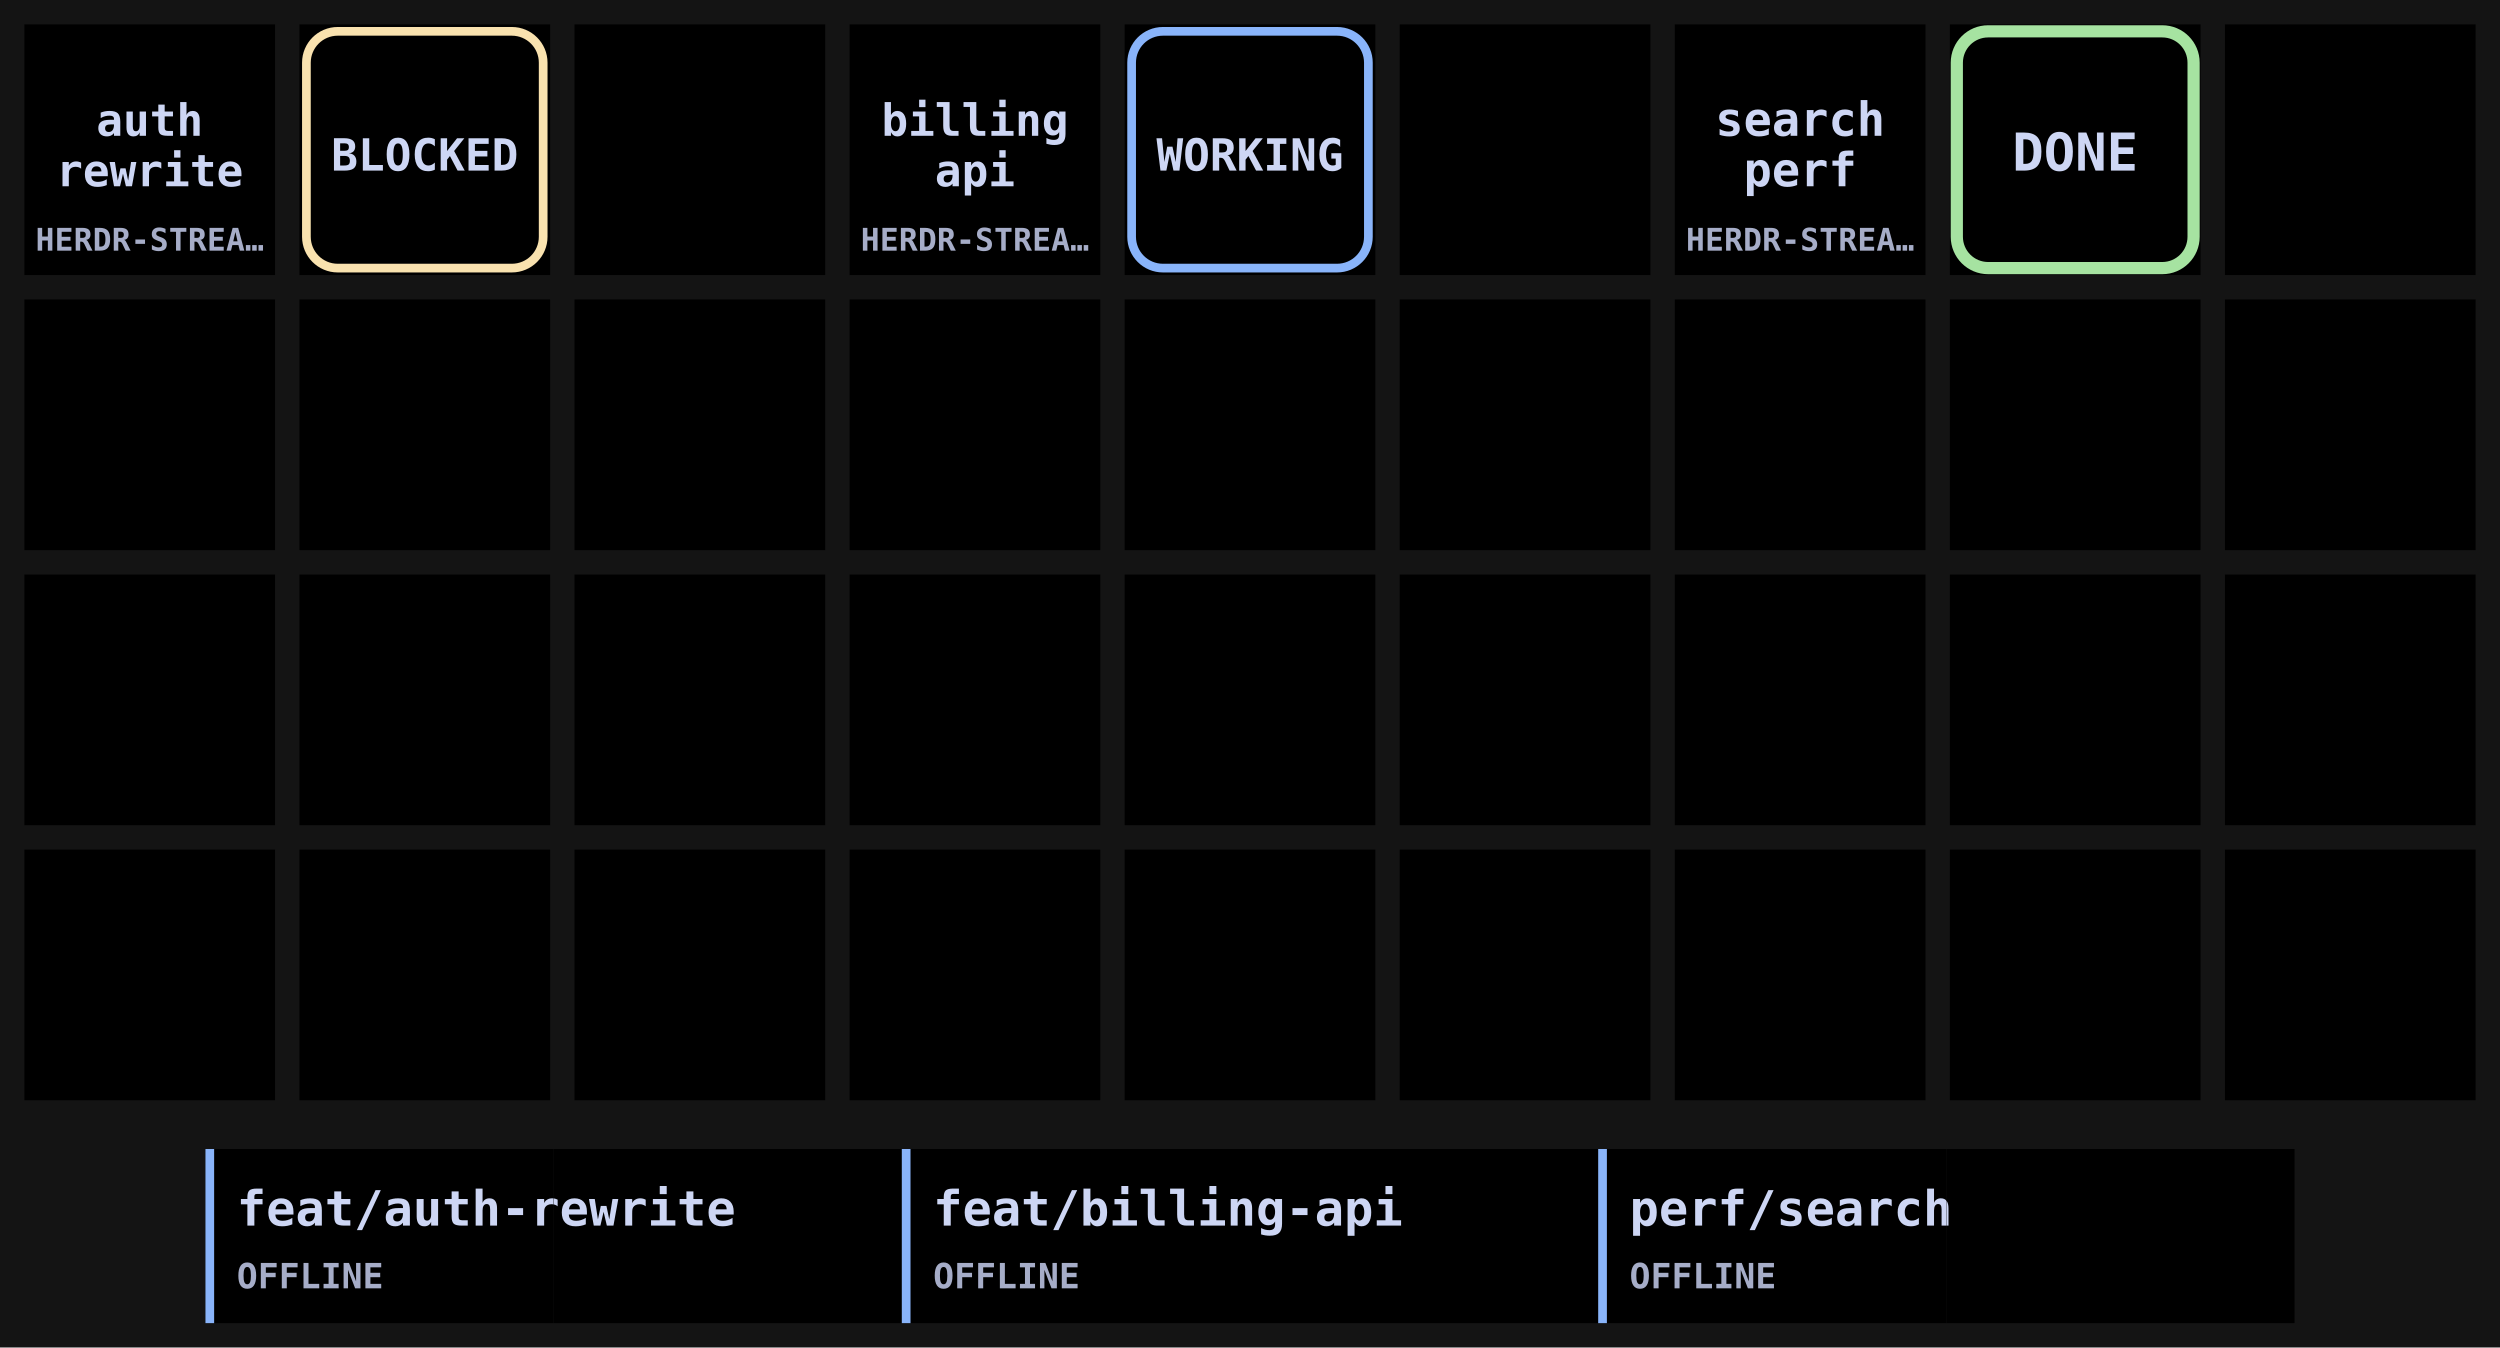
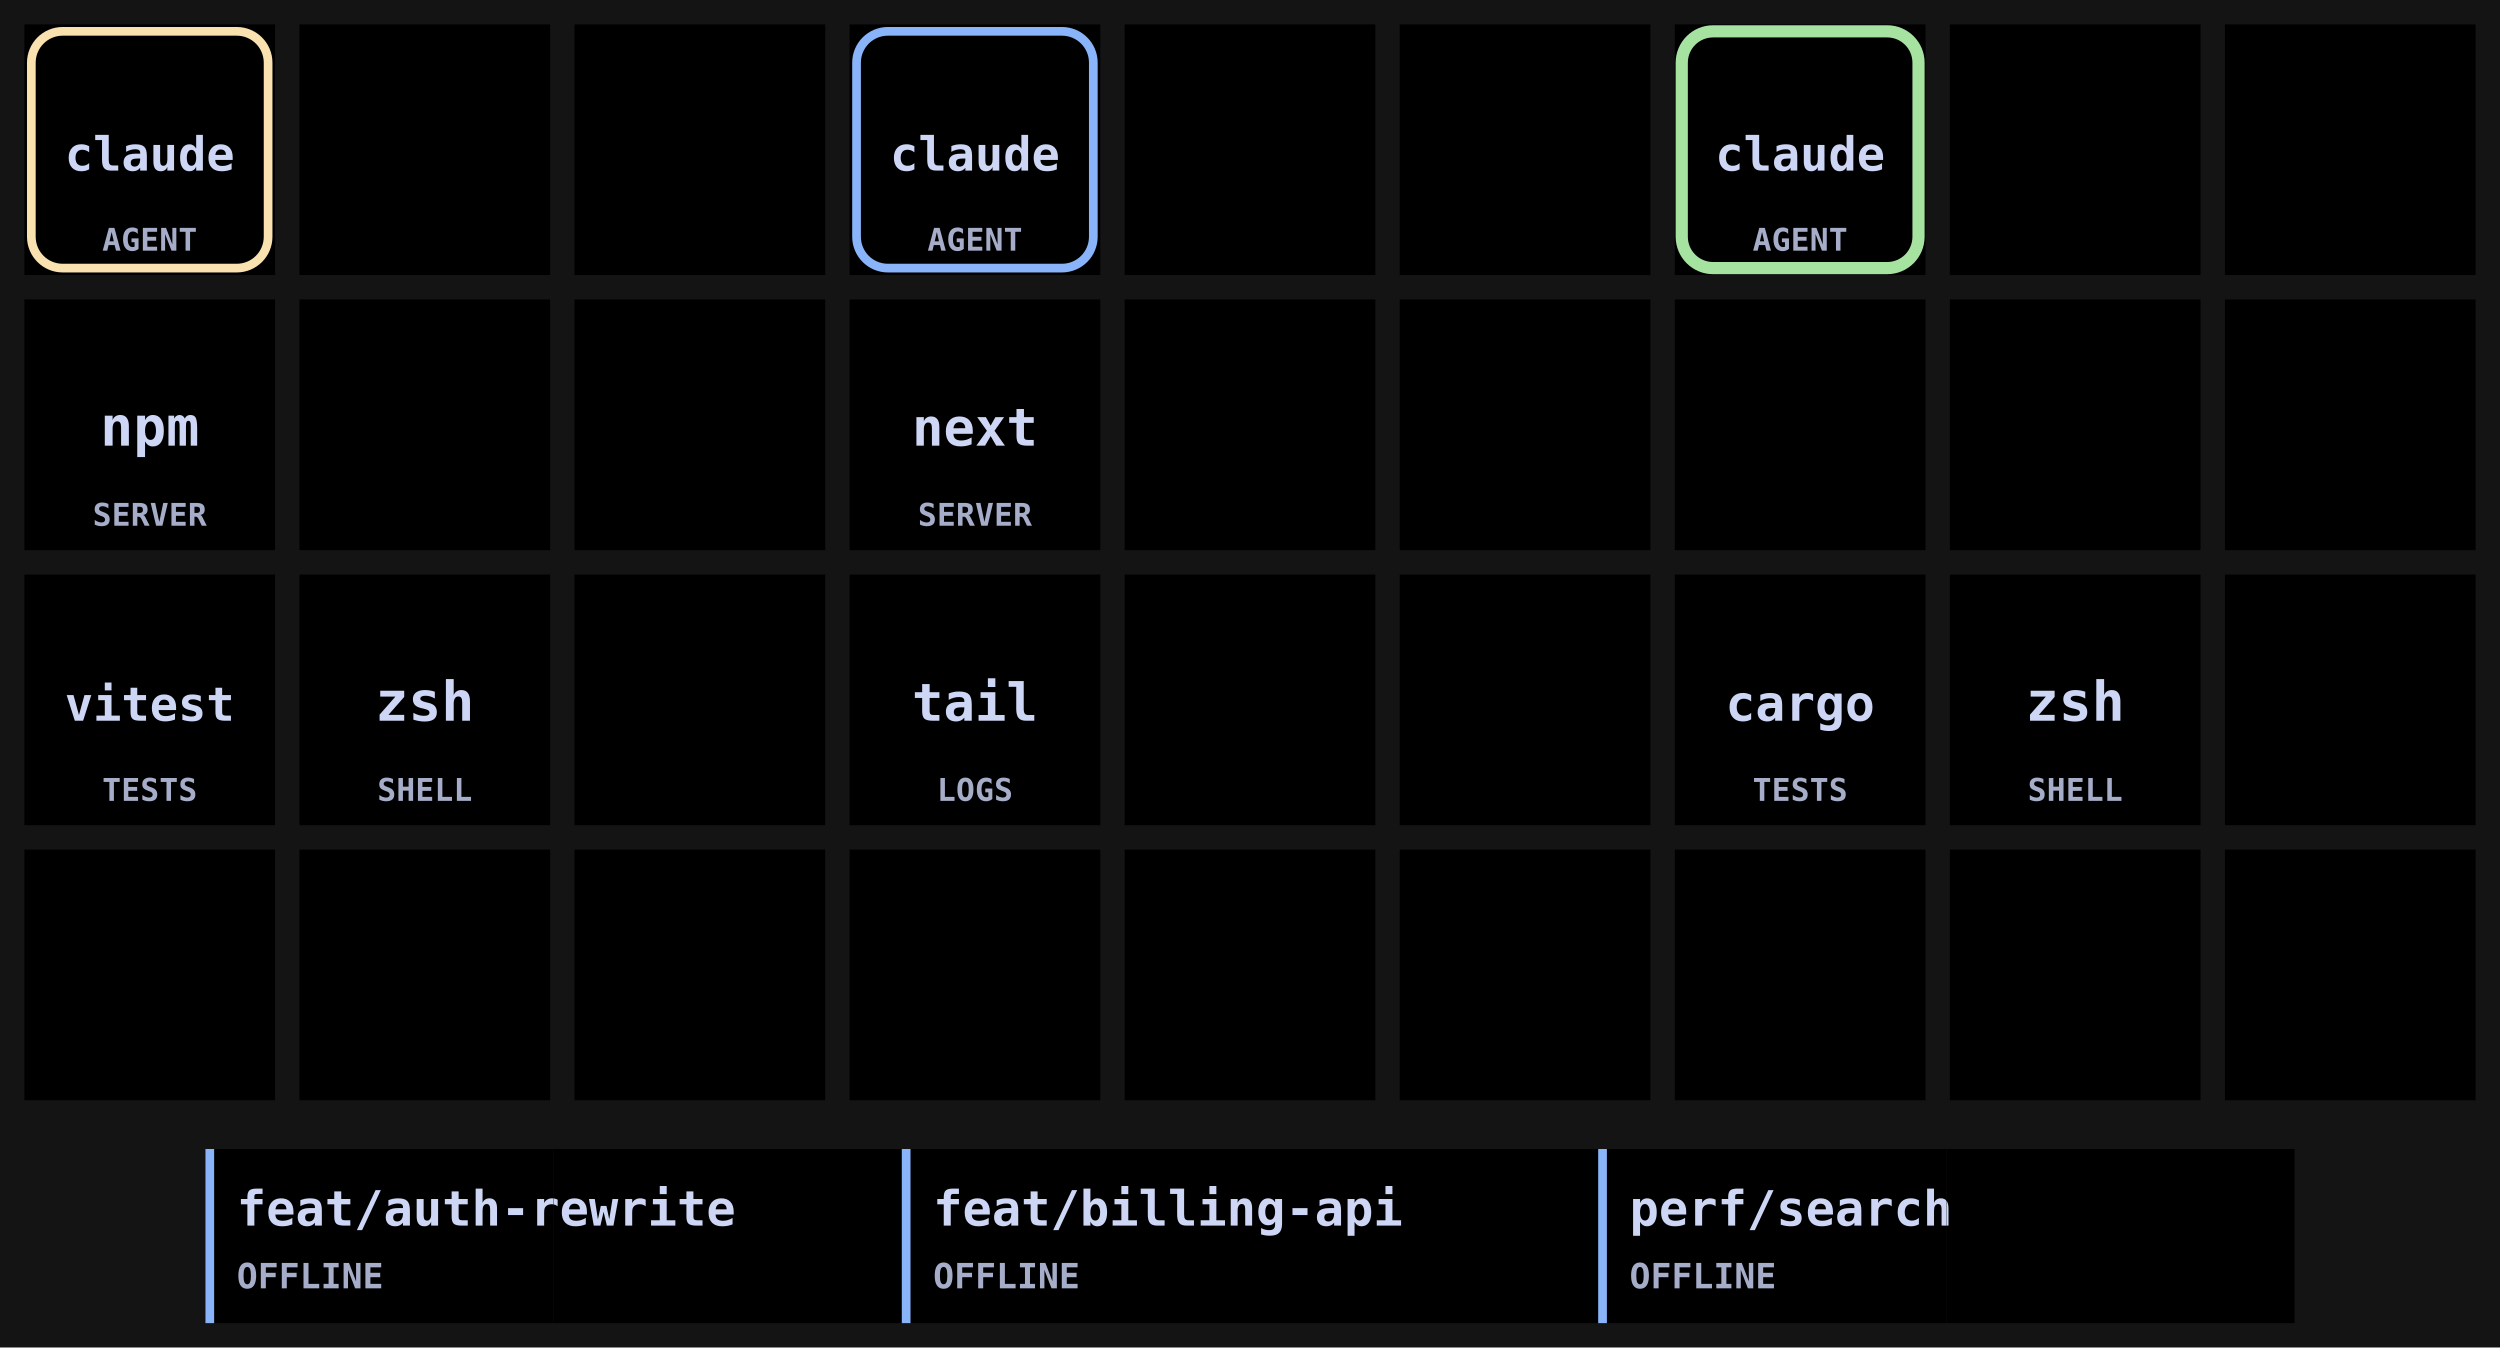
<svg xmlns="http://www.w3.org/2000/svg" width="1436" height="774" viewBox="0 0 1436 774">
  <rect width="1436" height="774" fill="#141414" />
  <svg x="14" y="14" width="144" height="144" viewBox="0 0 144 144">
    <rect width="144" height="144" fill="#000000" />
-     <text x="72" y="64" font-family="Consolas" font-weight="700" font-size="25.5" fill="rgb(205 214 244)" text-anchor="middle">auth</text>
-     <text x="72" y="93" font-family="Consolas" font-weight="700" font-size="25.5" fill="rgb(205 214 244)" text-anchor="middle">rewrite</text>
-     <text x="72" y="130" font-family="Consolas" font-weight="700" font-size="18" fill="rgb(166 173 200)" text-anchor="middle" letter-spacing=".1">HERDR-STREA…</text>
+     <rect x="4" y="4" width="136" height="136" rx="18" fill="none" stroke="rgb(249 226 175)" stroke-width="5" />
+     <text x="72" y="84" font-family="Consolas" font-weight="700" font-size="27" fill="rgb(205 214 244)" text-anchor="middle">claude</text>
+     <text x="72" y="130" font-family="Consolas" font-weight="700" font-size="18" fill="rgb(166 173 200)" text-anchor="middle" letter-spacing=".1">AGENT</text>
  </svg>
  <svg x="172" y="14" width="144" height="144" viewBox="0 0 144 144">
    <rect width="144" height="144" fill="#000000" />
-     <rect x="4" y="4" width="136" height="136" rx="18" fill="none" stroke="rgb(249 226 175)" stroke-width="5" />
-     <text x="72" y="84" font-family="Consolas" font-weight="700" font-size="25.5" fill="rgb(205 214 244)" text-anchor="middle">BLOCKED</text>
  </svg>
  <svg x="330" y="14" width="144" height="144" viewBox="0 0 144 144">
    <rect width="144" height="144" fill="#000000" />
  </svg>
  <svg x="488" y="14" width="144" height="144" viewBox="0 0 144 144">
    <rect width="144" height="144" fill="#000000" />
-     <text x="72" y="64" font-family="Consolas" font-weight="700" font-size="25.5" fill="rgb(205 214 244)" text-anchor="middle">billing</text>
-     <text x="72" y="93" font-family="Consolas" font-weight="700" font-size="25.5" fill="rgb(205 214 244)" text-anchor="middle">api</text>
-     <text x="72" y="130" font-family="Consolas" font-weight="700" font-size="18" fill="rgb(166 173 200)" text-anchor="middle" letter-spacing=".1">HERDR-STREA…</text>
+     <rect x="4" y="4" width="136" height="136" rx="18" fill="none" stroke="rgb(137 180 250)" stroke-width="5" />
+     <text x="72" y="84" font-family="Consolas" font-weight="700" font-size="27" fill="rgb(205 214 244)" text-anchor="middle">claude</text>
+     <text x="72" y="130" font-family="Consolas" font-weight="700" font-size="18" fill="rgb(166 173 200)" text-anchor="middle" letter-spacing=".1">AGENT</text>
  </svg>
  <svg x="646" y="14" width="144" height="144" viewBox="0 0 144 144">
    <rect width="144" height="144" fill="#000000" />
-     <rect x="4" y="4" width="136" height="136" rx="18" fill="none" stroke="rgb(137 180 250)" stroke-width="5" />
-     <text x="72" y="84" font-family="Consolas" font-weight="700" font-size="25.5" fill="rgb(205 214 244)" text-anchor="middle">WORKING</text>
  </svg>
  <svg x="804" y="14" width="144" height="144" viewBox="0 0 144 144">
    <rect width="144" height="144" fill="#000000" />
  </svg>
  <svg x="962" y="14" width="144" height="144" viewBox="0 0 144 144">
    <rect width="144" height="144" fill="#000000" />
-     <text x="72" y="64" font-family="Consolas" font-weight="700" font-size="27" fill="rgb(205 214 244)" text-anchor="middle">search</text>
-     <text x="72" y="93" font-family="Consolas" font-weight="700" font-size="27" fill="rgb(205 214 244)" text-anchor="middle">perf</text>
-     <text x="72" y="130" font-family="Consolas" font-weight="700" font-size="18" fill="rgb(166 173 200)" text-anchor="middle" letter-spacing=".1">HERDR-STREA…</text>
+     <rect x="4" y="4" width="136" height="136" rx="18" fill="none" stroke="rgb(166 227 161)" stroke-width="7" />
+     <text x="72" y="84" font-family="Consolas" font-weight="700" font-size="27" fill="rgb(205 214 244)" text-anchor="middle">claude</text>
+     <text x="72" y="130" font-family="Consolas" font-weight="700" font-size="18" fill="rgb(166 173 200)" text-anchor="middle" letter-spacing=".1">AGENT</text>
  </svg>
  <svg x="1120" y="14" width="144" height="144" viewBox="0 0 144 144">
    <rect width="144" height="144" fill="#000000" />
-     <rect x="4" y="4" width="136" height="136" rx="18" fill="none" stroke="rgb(166 227 161)" stroke-width="7" />
-     <text x="72" y="84" font-family="Consolas" font-weight="700" font-size="30" fill="rgb(205 214 244)" text-anchor="middle">DONE</text>
  </svg>
  <svg x="1278" y="14" width="144" height="144" viewBox="0 0 144 144">
    <rect width="144" height="144" fill="#000000" />
  </svg>
  <svg x="14" y="172" width="144" height="144" viewBox="0 0 144 144">
    <rect width="144" height="144" fill="#000000" />
+     <text x="72" y="84" font-family="Consolas" font-weight="700" font-size="31.5" fill="rgb(205 214 244)" text-anchor="middle">npm</text>
+     <text x="72" y="130" font-family="Consolas" font-weight="700" font-size="18" fill="rgb(166 173 200)" text-anchor="middle" letter-spacing=".1">SERVER</text>
  </svg>
  <svg x="172" y="172" width="144" height="144" viewBox="0 0 144 144">
    <rect width="144" height="144" fill="#000000" />
  </svg>
  <svg x="330" y="172" width="144" height="144" viewBox="0 0 144 144">
    <rect width="144" height="144" fill="#000000" />
  </svg>
  <svg x="488" y="172" width="144" height="144" viewBox="0 0 144 144">
    <rect width="144" height="144" fill="#000000" />
+     <text x="72" y="84" font-family="Consolas" font-weight="700" font-size="30" fill="rgb(205 214 244)" text-anchor="middle">next</text>
+     <text x="72" y="130" font-family="Consolas" font-weight="700" font-size="18" fill="rgb(166 173 200)" text-anchor="middle" letter-spacing=".1">SERVER</text>
  </svg>
  <svg x="646" y="172" width="144" height="144" viewBox="0 0 144 144">
    <rect width="144" height="144" fill="#000000" />
  </svg>
  <svg x="804" y="172" width="144" height="144" viewBox="0 0 144 144">
    <rect width="144" height="144" fill="#000000" />
  </svg>
  <svg x="962" y="172" width="144" height="144" viewBox="0 0 144 144">
    <rect width="144" height="144" fill="#000000" />
  </svg>
  <svg x="1120" y="172" width="144" height="144" viewBox="0 0 144 144">
    <rect width="144" height="144" fill="#000000" />
  </svg>
  <svg x="1278" y="172" width="144" height="144" viewBox="0 0 144 144">
    <rect width="144" height="144" fill="#000000" />
  </svg>
  <svg x="14" y="330" width="144" height="144" viewBox="0 0 144 144">
    <rect width="144" height="144" fill="#000000" />
+     <text x="72" y="84" font-family="Consolas" font-weight="700" font-size="27" fill="rgb(205 214 244)" text-anchor="middle">vitest</text>
+     <text x="72" y="130" font-family="Consolas" font-weight="700" font-size="18" fill="rgb(166 173 200)" text-anchor="middle" letter-spacing=".1">TESTS</text>
  </svg>
  <svg x="172" y="330" width="144" height="144" viewBox="0 0 144 144">
    <rect width="144" height="144" fill="#000000" />
+     <text x="72" y="84" font-family="Consolas" font-weight="700" font-size="31.5" fill="rgb(205 214 244)" text-anchor="middle">zsh</text>
+     <text x="72" y="130" font-family="Consolas" font-weight="700" font-size="18" fill="rgb(166 173 200)" text-anchor="middle" letter-spacing=".1">SHELL</text>
  </svg>
  <svg x="330" y="330" width="144" height="144" viewBox="0 0 144 144">
    <rect width="144" height="144" fill="#000000" />
  </svg>
  <svg x="488" y="330" width="144" height="144" viewBox="0 0 144 144">
    <rect width="144" height="144" fill="#000000" />
+     <text x="72" y="84" font-family="Consolas" font-weight="700" font-size="30" fill="rgb(205 214 244)" text-anchor="middle">tail</text>
+     <text x="72" y="130" font-family="Consolas" font-weight="700" font-size="18" fill="rgb(166 173 200)" text-anchor="middle" letter-spacing=".1">LOGS</text>
  </svg>
  <svg x="646" y="330" width="144" height="144" viewBox="0 0 144 144">
    <rect width="144" height="144" fill="#000000" />
  </svg>
  <svg x="804" y="330" width="144" height="144" viewBox="0 0 144 144">
    <rect width="144" height="144" fill="#000000" />
  </svg>
  <svg x="962" y="330" width="144" height="144" viewBox="0 0 144 144">
    <rect width="144" height="144" fill="#000000" />
+     <text x="72" y="84" font-family="Consolas" font-weight="700" font-size="28.5" fill="rgb(205 214 244)" text-anchor="middle">cargo</text>
+     <text x="72" y="130" font-family="Consolas" font-weight="700" font-size="18" fill="rgb(166 173 200)" text-anchor="middle" letter-spacing=".1">TESTS</text>
  </svg>
  <svg x="1120" y="330" width="144" height="144" viewBox="0 0 144 144">
    <rect width="144" height="144" fill="#000000" />
+     <text x="72" y="84" font-family="Consolas" font-weight="700" font-size="31.5" fill="rgb(205 214 244)" text-anchor="middle">zsh</text>
+     <text x="72" y="130" font-family="Consolas" font-weight="700" font-size="18" fill="rgb(166 173 200)" text-anchor="middle" letter-spacing=".1">SHELL</text>
  </svg>
  <svg x="1278" y="330" width="144" height="144" viewBox="0 0 144 144">
    <rect width="144" height="144" fill="#000000" />
  </svg>
  <svg x="14" y="488" width="144" height="144" viewBox="0 0 144 144">
    <rect width="144" height="144" fill="#000000" />
  </svg>
  <svg x="172" y="488" width="144" height="144" viewBox="0 0 144 144">
    <rect width="144" height="144" fill="#000000" />
  </svg>
  <svg x="330" y="488" width="144" height="144" viewBox="0 0 144 144">
    <rect width="144" height="144" fill="#000000" />
  </svg>
  <svg x="488" y="488" width="144" height="144" viewBox="0 0 144 144">
    <rect width="144" height="144" fill="#000000" />
  </svg>
  <svg x="646" y="488" width="144" height="144" viewBox="0 0 144 144">
    <rect width="144" height="144" fill="#000000" />
  </svg>
  <svg x="804" y="488" width="144" height="144" viewBox="0 0 144 144">
    <rect width="144" height="144" fill="#000000" />
  </svg>
  <svg x="962" y="488" width="144" height="144" viewBox="0 0 144 144">
    <rect width="144" height="144" fill="#000000" />
  </svg>
  <svg x="1120" y="488" width="144" height="144" viewBox="0 0 144 144">
    <rect width="144" height="144" fill="#000000" />
  </svg>
  <svg x="1278" y="488" width="144" height="144" viewBox="0 0 144 144">
    <rect width="144" height="144" fill="#000000" />
  </svg>
  <svg x="118" y="660" width="200" height="100" viewBox="0 0 200 100">
    <rect width="1200" height="100" fill="#000000" />
    <rect x="0" y="0" width="5" height="100" fill="rgb(137 180 250)" />
    <text x="18" y="44" font-family="Consolas" font-weight="700" font-size="28" fill="rgb(205 214 244)">feat/auth-rewrite</text>
    <text x="18" y="80" font-family="Consolas" font-weight="700" font-size="20" fill="rgb(166 173 200)">OFFLINE</text>
  </svg>
  <svg x="318" y="660" width="200" height="100" viewBox="200 0 200 100">
    <rect width="1200" height="100" fill="#000000" />
    <rect x="0" y="0" width="5" height="100" fill="rgb(137 180 250)" />
    <text x="18" y="44" font-family="Consolas" font-weight="700" font-size="28" fill="rgb(205 214 244)">feat/auth-rewrite</text>
    <text x="18" y="80" font-family="Consolas" font-weight="700" font-size="20" fill="rgb(166 173 200)">OFFLINE</text>
  </svg>
  <svg x="518" y="660" width="200" height="100" viewBox="400 0 200 100">
    <rect width="1200" height="100" fill="#000000" />
    <rect x="400" y="0" width="5" height="100" fill="rgb(137 180 250)" />
    <text x="418" y="44" font-family="Consolas" font-weight="700" font-size="28" fill="rgb(205 214 244)">feat/billing-api</text>
    <text x="418" y="80" font-family="Consolas" font-weight="700" font-size="20" fill="rgb(166 173 200)">OFFLINE</text>
  </svg>
  <svg x="718" y="660" width="200" height="100" viewBox="600 0 200 100">
    <rect width="1200" height="100" fill="#000000" />
    <rect x="400" y="0" width="5" height="100" fill="rgb(137 180 250)" />
    <text x="418" y="44" font-family="Consolas" font-weight="700" font-size="28" fill="rgb(205 214 244)">feat/billing-api</text>
    <text x="418" y="80" font-family="Consolas" font-weight="700" font-size="20" fill="rgb(166 173 200)">OFFLINE</text>
  </svg>
  <svg x="918" y="660" width="200" height="100" viewBox="800 0 200 100">
    <rect width="1200" height="100" fill="#000000" />
    <rect x="800" y="0" width="5" height="100" fill="rgb(137 180 250)" />
    <text x="818" y="44" font-family="Consolas" font-weight="700" font-size="28" fill="rgb(205 214 244)">perf/search</text>
    <text x="818" y="80" font-family="Consolas" font-weight="700" font-size="20" fill="rgb(166 173 200)">OFFLINE</text>
  </svg>
  <svg x="1118" y="660" width="200" height="100" viewBox="1000 0 200 100">
    <rect width="1200" height="100" fill="#000000" />
    <rect x="800" y="0" width="5" height="100" fill="rgb(137 180 250)" />
    <text x="818" y="44" font-family="Consolas" font-weight="700" font-size="28" fill="rgb(205 214 244)">perf/search</text>
    <text x="818" y="80" font-family="Consolas" font-weight="700" font-size="20" fill="rgb(166 173 200)">OFFLINE</text>
  </svg>
</svg>
